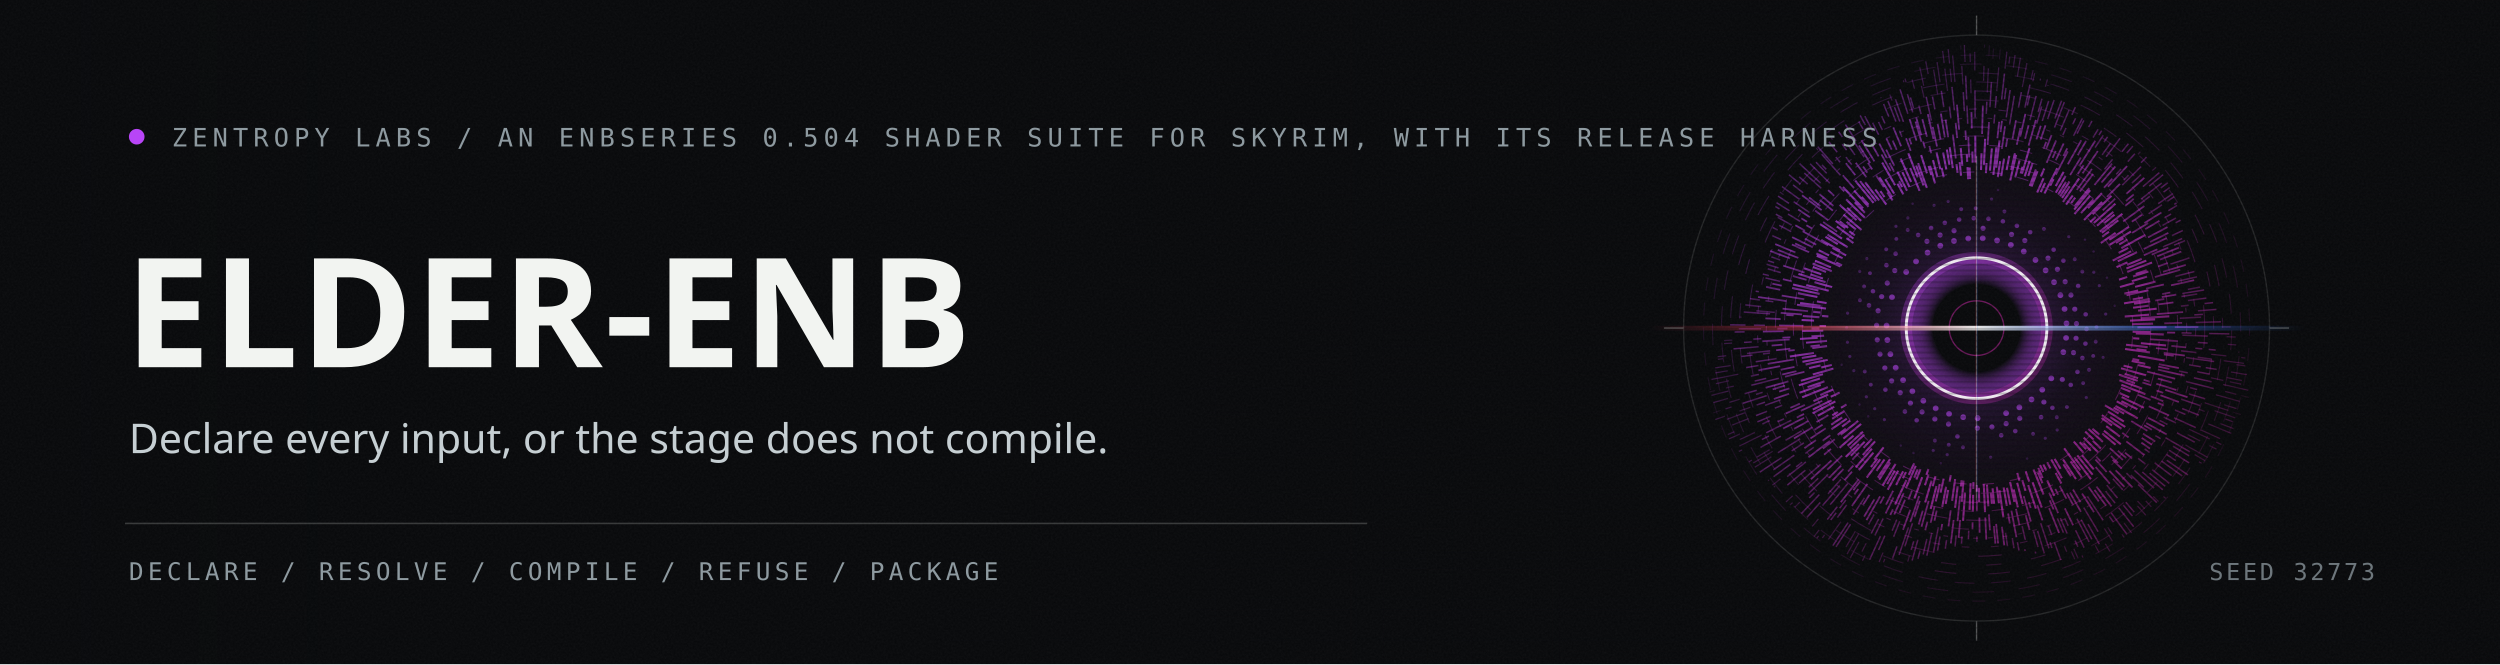
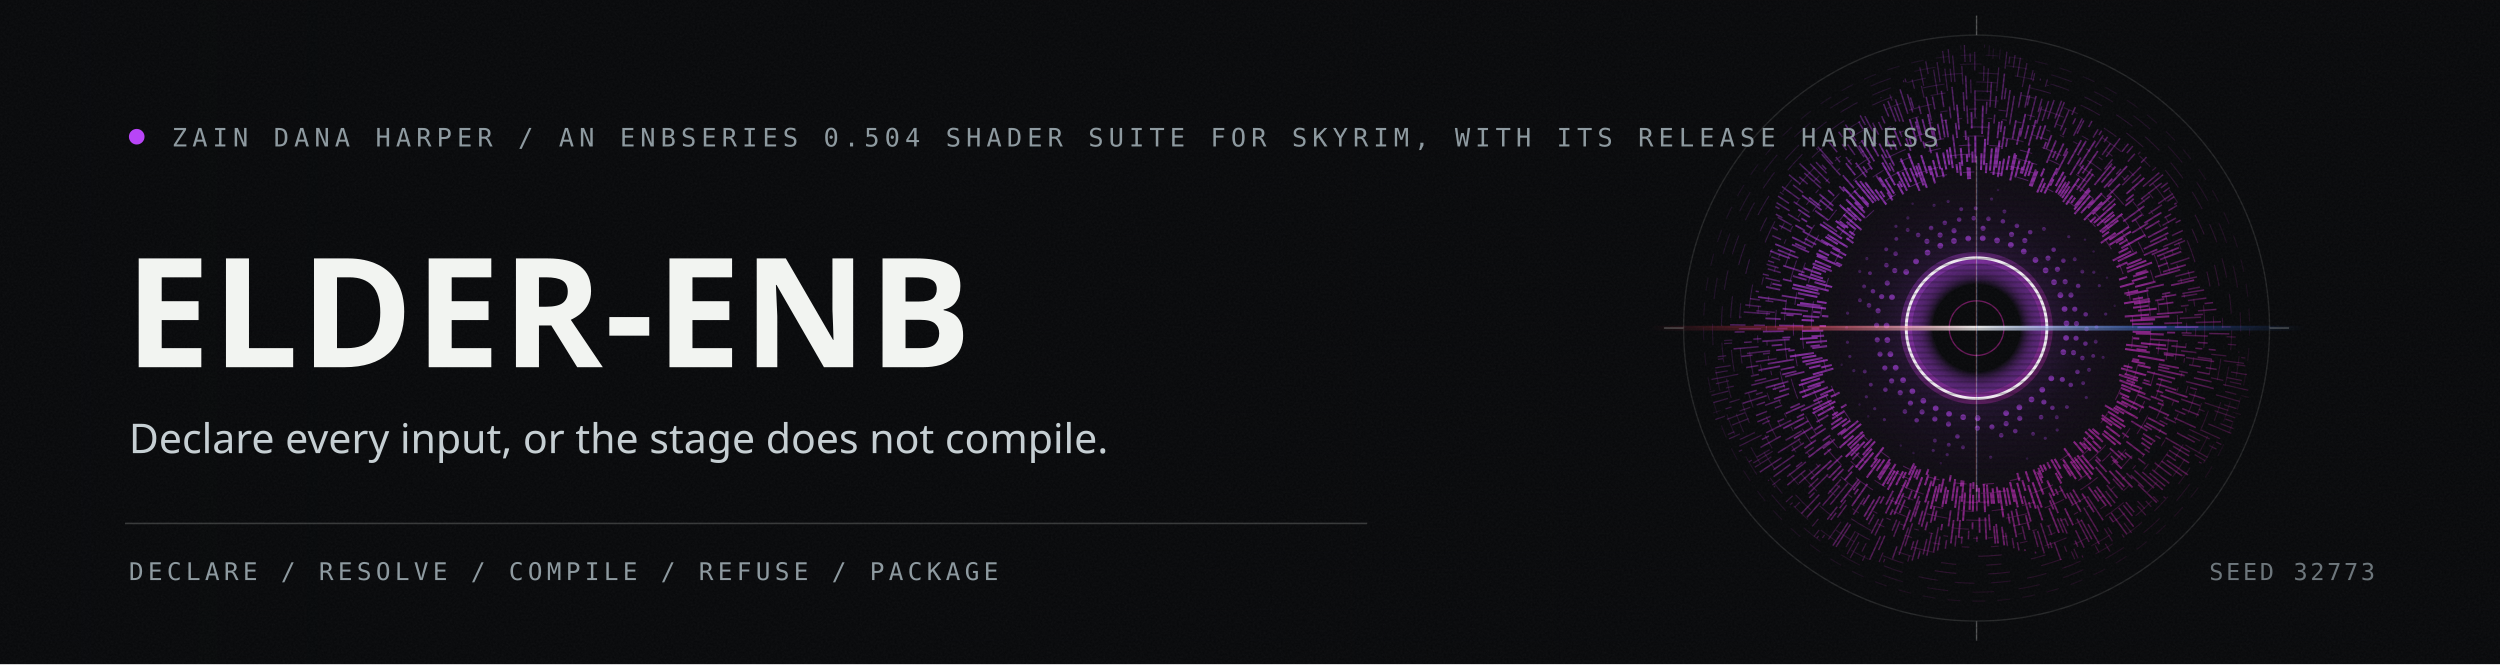
<svg xmlns="http://www.w3.org/2000/svg" viewBox="0 0 1280 340" width="1280" height="340" role="img" aria-label="elder-enb: Declare every input, or the stage does not compile.">
  <defs>
    <radialGradient id="halo">
      <stop offset="0" stop-color="#B845F7" stop-opacity="0.34" />
      <stop offset="0.4" stop-color="#B845F7" stop-opacity="0.08" />
      <stop offset="1" stop-color="#07080A" stop-opacity="0" />
    </radialGradient>
    <radialGradient id="core">
      <stop offset="0" stop-color="#FFFFFF" />
      <stop offset="0.36" stop-color="#FFFFFF" stop-opacity="0.92" />
      <stop offset="0.74" stop-color="#B845F7" stop-opacity="0.6" />
      <stop offset="1" stop-color="#B845F7" stop-opacity="0" />
    </radialGradient>
    <radialGradient id="pupil">
      <stop offset="0" stop-color="#07080A" />
      <stop offset="0.62" stop-color="#07080A" />
      <stop offset="1" stop-color="#B845F7" stop-opacity="0.3" />
    </radialGradient>
    <linearGradient id="ray" x1="0" y1="0" x2="1" y2="1">
      <stop offset="0" stop-color="#B845F7" />
      <stop offset="1" stop-color="#BF229E" />
    </linearGradient>
    <linearGradient id="flare" x1="0" y1="0" x2="1" y2="0">
      <stop offset="0" stop-color="#FF3B57" stop-opacity="0" />
      <stop offset="0.22" stop-color="#FF3B57" stop-opacity="0.42" />
      <stop offset="0.5" stop-color="#FFFFFF" stop-opacity="0.9" />
      <stop offset="0.78" stop-color="#3B7BFF" stop-opacity="0.42" />
      <stop offset="1" stop-color="#3B7BFF" stop-opacity="0" />
    </linearGradient>
    <linearGradient id="veil" x1="0" y1="0" x2="1" y2="0">
      <stop offset="0" stop-color="#07080A" stop-opacity="0.96" />
      <stop offset="0.4" stop-color="#07080A" stop-opacity="0.86" />
      <stop offset="0.64" stop-color="#07080A" stop-opacity="0" />
    </linearGradient>
    <pattern id="scan" width="4" height="3" patternUnits="userSpaceOnUse">
      <rect width="4" height="1" fill="#07080A" />
    </pattern>
    <filter id="grain" x="0" y="0" width="100%" height="100%">
      <feTurbulence type="fractalNoise" baseFrequency="0.9" numOctaves="3" seed="825" result="n" />
      <feColorMatrix in="n" type="saturate" values="0" />
    </filter>
  </defs>
  <rect width="1280" height="340" fill="#07080A" />
  <g>
    <circle cx="1012" cy="168" r="80" fill="none" stroke="url(#ray)" stroke-width="0.55" stroke-dasharray="5.93 8.14" stroke-dashoffset="38.09" opacity="0.38" />
    <circle cx="1012" cy="168" r="84.6" fill="none" stroke="url(#ray)" stroke-width="0.55" stroke-dasharray="12.88 36.75" stroke-dashoffset="31.08" opacity="0.37" />
    <circle cx="1012" cy="168" r="89.2" fill="none" stroke="url(#ray)" stroke-width="0.55" stroke-dasharray="12.2 21.83" stroke-dashoffset="2.49" opacity="0.36" />
    <circle cx="1012" cy="168" r="93.8" fill="none" stroke="url(#ray)" stroke-width="0.55" stroke-dasharray="6.53 9.25" stroke-dashoffset="8.98" opacity="0.35" />
    <circle cx="1012" cy="168" r="98.4" fill="none" stroke="url(#ray)" stroke-width="0.55" stroke-dasharray="10.82 9.69" stroke-dashoffset="15" opacity="0.33" />
    <circle cx="1012" cy="168" r="103" fill="none" stroke="url(#ray)" stroke-width="0.55" stroke-dasharray="9.04 22.62" stroke-dashoffset="24.35" opacity="0.32" />
    <circle cx="1012" cy="168" r="107.6" fill="none" stroke="url(#ray)" stroke-width="0.55" stroke-dasharray="2.39 5.26" stroke-dashoffset="30.53" opacity="0.3" />
    <circle cx="1012" cy="168" r="112.2" fill="none" stroke="url(#ray)" stroke-width="0.55" stroke-dasharray="3.95 11.05" stroke-dashoffset="30.07" opacity="0.27" />
    <circle cx="1012" cy="168" r="116.8" fill="none" stroke="url(#ray)" stroke-width="0.55" stroke-dasharray="11.98 22.49" stroke-dashoffset="36.23" opacity="0.25" />
    <circle cx="1012" cy="168" r="121.4" fill="none" stroke="url(#ray)" stroke-width="0.55" stroke-dasharray="7.79 15.36" stroke-dashoffset="7.23" opacity="0.23" />
    <circle cx="1012" cy="168" r="126" fill="none" stroke="url(#ray)" stroke-width="0.55" stroke-dasharray="11.17 16.36" stroke-dashoffset="39.43" opacity="0.2" />
    <circle cx="1012" cy="168" r="130.6" fill="none" stroke="url(#ray)" stroke-width="0.55" stroke-dasharray="10.14 8.51" stroke-dashoffset="36.2" opacity="0.17" />
    <circle cx="1012" cy="168" r="135.2" fill="none" stroke="url(#ray)" stroke-width="0.55" stroke-dasharray="11.02 12.61" stroke-dashoffset="32.94" opacity="0.14" />
    <circle cx="1012" cy="168" r="139.8" fill="none" stroke="url(#ray)" stroke-width="0.55" stroke-dasharray="6.56 6.25" stroke-dashoffset="15.39" opacity="0.11" />
    <path d="M1147.48 202.52L1151.37 203.51M1143.37 211L1147.3 212.28M882.33 219.45L881.39 219.82M880.99 210.14L877.15 211.38M878.11 199.99L875.27 200.66M1003.97 25.28L1003.86 23.34M1016.06 24.51L1016.11 22.82M1018.32 28.5L1018.56 23.17M1020.34 30.09L1020.66 24.85M1023.7 30.38L1024.13 25.32" stroke="url(#ray)" stroke-width="0.5" opacity="0.13" />
    <path d="M1137.57 167.38L1142.1 167.36M1140.02 172.39L1144.69 172.55M1140.59 176.31L1144.97 176.6M1146.06 180.3L1146.48 180.33M1132.16 181.37L1139.88 182.23M1147.5 183.08L1149.65 183.32M1138.51 184.69L1148.91 186.06M1145.04 186.68L1149.62 187.33M1142.26 190.44L1150.44 191.85M1140.01 193.28L1147.8 194.82M1131.99 193.41L1138.34 194.75M1141.71 195.47L1147.47 196.69M1138.24 196.85L1151.14 199.8M1139.32 200.44L1144.99 201.88M1134.53 202.11L1146.7 205.5M1138.8 207.25L1145.08 209.19M1128.83 206.24L1140.98 210.21M1133.84 210.26L1144.48 213.96M1125.74 209.54L1128.81 210.66M1139.39 214.52L1143.08 215.87M1136.87 216.86L1143.57 219.49M1130.64 217.01L1142.45 221.89M1127.01 220.19L1136.73 224.6M1120.86 219.77L1131.37 224.76M1134.74 226.37L1137.32 227.6M1120.05 222.5L1126.5 225.75M1131.2 228.13L1134.84 229.96M1118.97 227.85L1130.42 234.25M1123.67 232.76L1128.98 235.84M1125.87 236.42L1127.27 237.26M1107.7 254.21L1108.87 255.27M1102.45 254.16L1105.17 256.76M1098.6 256.49L1101.48 259.44M1094.41 256.52L1098.1 260.49M1094.4 259.08L1098.67 263.79M1087.52 267.76L1091.38 272.87M1086.42 273.51L1087.58 275.17M1079.18 269.99L1081.39 273.34M1077.39 270.51L1081.61 277.13M1077.94 278.41L1080.31 282.37M1072.72 279.18L1074.66 282.73M1065.96 284.38L1066.51 285.56M1061.84 281.01L1063.99 285.89M1060.55 282.28L1062.27 286.32M1056.91 279.48L1058.17 282.6M977.62 284.6L976.75 287.55M965.01 286.18L964.33 287.91M964.11 282.89L962.07 287.8M954.91 284.37L953.57 287.1M955.51 278.13L953.27 282.48M951.78 277.52L947.28 285.72M951.72 273.14L945.69 283.65M949.94 272.02L945.15 280.04M942.51 267.13L936.12 276.25M934.22 273.84L933.06 275.42M931.12 274.39L930.19 275.62M931.4 271.33L928.77 274.71M931.02 265.71L927.87 269.51M924.73 268.54L924.68 268.6M921.48 257.16L918.9 259.7M917.79 257.35L916.5 258.57M917.86 253.86L914.42 257M908.87 248.86L908.2 249.38M911.6 245.2L907.47 248.37M905.69 245.8L905.25 246.12M906.95 233.89L898.46 239.22M907.61 231.07L897.64 237.1M906.05 230.23L899.36 234.16M896.97 235.56L895.49 236.43M893.03 233.68L892.97 233.71M891.88 230.36L890.29 231.19M901.95 222.74L890.52 228.43M898.46 221.44L890.74 225.07M890.88 222.18L885.22 224.71M888.03 221.05L884.62 222.51M895.29 214.31L886.89 217.64M893.38 211.32L884.16 214.69M896.16 208.53L890.57 210.49M883.16 213.08L878.26 214.79M886.56 208.35L883.44 209.36M890.65 204.44L885.46 206M884.69 204.02L877.26 206.12M884.99 200.21L876.32 202.41M887.73 197.69L883.73 198.64M885.22 194.99L878.55 196.41M890.04 191.61L876.28 194.28M884.62 189.82L878.2 190.92M886.1 187.16L878.19 188.36M882.19 183.64L879.54 183.96M883.86 182.13L879.45 182.62M886.82 175.66L882.72 175.91M886.98 174.16L882.69 174.37M891.69 162.41L890.32 162.35M913.19 99.67L911.31 98.37M913.35 91.01L913.31 90.98M930.78 76.8L929.93 75.85M938.23 71.44L937.56 70.56M963.14 50.24L962.96 49.79M968.74 51.56L967.54 48.31M974.79 42.13L974.5 41.15M975.91 42.09L975.37 40.2M980.24 45.54L979 40.74M985.13 50.02L983.75 43.96M984.95 43.83L982.92 34.48M987.22 37.92L985.98 31.42M992.11 48.41L989.99 35.63M993.31 42.1L991.77 31.78M997.13 46.53L995.73 35.13M995.39 32.31L994.63 26.08M999.16 41.96L998.47 35.16M998.19 32.5L997.45 25.16M1000.94 42.06L999.74 28.39M1004.98 43.23L1004.44 33.69M1006.11 31.72L1005.73 23.01M1009.16 47.74L1008.99 40.64M1008.78 31.81L1008.67 27.31M1011.11 36.12L1011.05 26.58M1015.59 41.33L1015.8 33.74M1017.47 47.38L1018.03 35.03M1022.32 46.66L1023.35 34.52M1026.56 35.16L1027.52 26.45M1028.58 32.54L1029.02 28.98M1030.81 34.6L1031.71 28.21M1032.88 39.34L1034.47 29.53M1035.43 44.61L1037.77 32.29M1039.9 40.74L1040.95 35.94M1040.81 41.61L1041.75 37.49M1044.53 41.21L1044.78 40.23M1047.24 44.38L1048.29 40.68M1048.46 43.94L1048.59 43.48M1087.72 73.99L1087.8 73.89M1094.66 79L1095.89 77.68M1101.95 87.39L1103.87 85.67" stroke="url(#ray)" stroke-width="0.64" opacity="0.27" />
    <path d="M1116.95 170.43L1122.11 170.55M1131.08 170.76L1141.4 171M1117.38 171.61L1130.38 172.06M1125.26 175.32L1130.32 175.65M1123.97 178.27L1127.57 178.6M1130.86 178.9L1134.44 179.23M1116.73 179.65L1124.54 180.52M1125.21 182.93L1132.48 183.89M1119.21 183.06L1133.66 185.09M1120.76 186.74L1126.75 187.77M1129.33 188.22L1134.95 189.18M1125 190.32L1131.38 191.58M1115.64 189.95L1120.12 190.9M1123.27 193.43L1132.34 195.5M1119.2 195.31L1133.42 198.94M1121.29 198.43L1124.93 199.44M1120.72 201.65L1129.06 204.23M1116.74 204.33L1126.43 207.69M1117.28 209.2L1125.85 212.55M1113.58 209.96L1118.96 212.19M1113.08 213.87L1124.23 218.93M1107.8 213.55L1114.1 216.55M1105.7 215.26L1109.73 217.3M1114.6 221.63L1123.69 226.38M1108.7 224.08L1121.18 231.32M1103.52 222.99L1106.23 224.61M1112.59 228.44L1120.82 233.38M1110.6 230.54L1120.85 237.04M1109.29 232.69L1113.98 235.81M1109.39 235.66L1120.23 243.18M1098.05 229.86L1100.59 231.68M1106.75 236.11L1117.31 243.7M1103.17 236.95L1111.83 243.5M1094.75 234.65L1098.48 237.65M1101.96 240.45L1110.69 247.48M1100.58 242.28L1108.62 249.01M1096.86 241.65L1107.32 250.74M1092.81 240.8L1102.9 249.89M1090.95 243.21L1097.66 249.6M1088.74 242.28L1091.7 245.15M1094.73 248.08L1104.27 257.32M1081.8 245.14L1086.84 250.72M1088.4 257.13L1092.74 262.19M1078.66 248.38L1084.16 255.01M1087.11 258.57L1091.81 264.24M1078.08 251.51L1082.91 257.61M1084.79 259.99L1092.45 269.67M1080.95 262.57L1088.97 273.57M1080 264.42L1082.06 267.34M1068.75 254.16L1076.79 266.36M1066.88 259.89L1074.26 272.24M1069.03 268.35L1074.88 278.66M1065.56 266.06L1071.06 276.13M1063.37 265.56L1069.62 277.45M1062.7 271.49L1067.05 280.38M1057.18 265.45L1058.92 269.2M1062.42 276.76L1063.9 279.95M1054.91 265.29L1058.39 273.19M1053.39 265.43L1056.48 272.7M1048.8 269.27L1050.5 273.94M1051.89 277.77L1055.15 286.75M1049.6 277.62L1050.61 280.58M1044.82 267.83L1049.07 280.76M1043.24 271.82L1046.69 283.31M1041.22 272.03L1043.48 280.08M1042.05 282.43L1042.29 283.34M1035.36 269.45L1036.98 276.52M1036.67 281.22L1036.87 282.14M1032.91 277.6L1033.73 281.88M1030.3 275.56L1031.17 280.67M1026.84 272.75L1027.82 279.69M1012.17 274.62L1012.17 277.37M1008 271.73L1007.83 276.14M1004.53 274.64L1004.28 278.33M1001.55 274.07L1000.98 279.86M996.63 276.43L995.99 280.93M993.28 274.68L992.02 281.89M992.42 269.97L989.94 282.86M989.08 272.86L986.54 284.51M986.55 275.95L984.68 283.86M983.07 281.92L982.01 286.11M981.95 276.34L979 286.97M979.82 277.13L978.53 281.5M979.19 267.87L975.29 279.74M977.15 269.96L972.31 284.09M971.25 279.72L968.95 286.03M972.68 266.9L969.54 274.79M971.14 266.04L968.78 271.7M965.07 274.25L961.83 281.59M962.79 274.55L957.24 286.58M964.17 265.49L959.93 274.14M961.86 265.74L958.05 273.18M959.53 263.42L956.75 268.48M947.47 268.42L940.05 279.98M954.59 254.9L948.91 263.5M946.25 267.53L938.39 279.43M945.51 258.47L940.74 264.97M945.1 256L941.9 260.2M940.12 262.54L937.32 266.24M940.71 259.4L935.57 265.99M946.07 247.55L937.04 258.44M941.99 248.66L933.12 258.87M942.52 245.49L935.94 252.84M931.99 257.25L925.14 264.89M931.52 253.21L922.34 262.92M929.04 252.19L926.35 254.92M935.98 242.88L925.9 252.81M930.93 244.89L926.07 249.5M932.13 237.75L921.12 247.36M924.37 240.71L915.11 248.39M924.62 236.51L915.04 244.02M922.69 236.67L919.59 239.06M928.67 228.99L924.32 232.17M916.71 237.74L908.06 244.07M918.7 233.06L907.91 240.59M923.59 226.73L917.35 230.88M912.19 234.31L901.01 241.73M921.69 224.65L910.29 231.8M922.46 220.59L914.16 225.47M911.8 223.31L901.36 229.08M905.68 223.2L902.06 225.08M917.17 215.17L904.31 221.57M913.43 214.4L910.12 215.95M906.09 215.37L902.33 217.06M906.53 213.13L899.76 216.03M912.47 207.49L908.73 208.97M904.72 210.56L899.08 212.8M911.7 204.63L903.71 207.55M903.68 205.9L899.37 207.41M904.55 202.57L892.3 206.5M902.45 200.89L899.05 201.91M899.43 199.85L893.25 201.59M910.76 193.68L896.68 197.25M904.29 193.73L898.38 195.14M900.54 191.73L896.46 192.59M900.34 187.13L894.02 188.21M909.65 183.58L898.89 185.21M906.21 180.75L902.64 181.18M897.27 181.83L891.59 182.51M906.32 179.66L894.45 180.97M900.4 177.51L887.54 178.61M896.89 175.05L892.93 175.29M901.8 173.43L897.7 173.63M893.25 169.91L888.11 169.99M901.63 168.31L890.27 168.34M903.67 166.54L897.99 166.46M893.73 166.4L885.8 166.3M906.29 160.67L892.78 159.74M908.66 159.91L899.23 159.17M901.74 156.94L893.58 156.13M907.95 154.48L903.88 153.95M901.05 153.58L895.93 152.92M900.52 149.36L898.91 149.09M911.39 144.08L903.94 142.31M905.72 141.12L902.56 140.32M911.75 139.55L905.05 137.65M910.6 137.16L904.49 135.3M908.35 134.49L905.2 133.47M911.47 133.11L906.96 131.55M911.93 122.68L907.41 120.64M910.2 117.78L907.6 116.5M917.1 118.58L910.93 115.37M917.32 115.24L910.18 111.26M912.61 111.57L909.23 109.66M921.66 113.34L915.45 109.59M911.09 106.95L908.97 105.67M916.27 107.96L909.58 103.76M915.95 104.12L910.34 100.39M926.4 108.81L918.34 103.23M921.07 101.85L912.39 95.54M923.19 98.69L918.05 94.68M921.87 94.32L915.94 89.47M925.51 94.23L921.19 90.54M932.5 96.43L923.81 88.61M932.12 93.75L921.37 83.76M936.86 93.8L926.81 83.88M935.26 88.71L929.79 83.06M935.02 86.7L932.85 84.41M942.33 89.77L932.69 78.95M938.45 83.97L930.68 75.1M942.14 83.08L939.95 80.42M940.64 77.95L936.39 72.58M948.11 84.37L945.12 80.45M945.44 76.88L943.24 73.86M949.74 79.34L945.98 73.99M943.28 70.14L941.38 67.44M954.45 80.48L947.53 69.95M950.28 72.18L944.86 63.76M953.88 66.08L951.69 62.24M960.25 73.46L958.35 69.99M955.07 64L952.39 59.11M958.85 67.21L954.79 59.5M961.88 69.01L958.77 62.86M963.79 66.61L961.81 62.46M965.1 63.22L963.44 59.52M967.06 59.69L964.4 53.26M973.78 70.08L972.53 66.88M970.72 62.23L966.6 51.67M972.69 62.19L969.93 54.77M974.57 62.39L970.48 50.86M976.82 58.23L972.81 45.69M979.34 57.54L976.56 48.14M979.71 55.34L978.15 49.89M983.58 58.41L982.45 54.05M988.85 61.72L986.2 49.54M990.66 55.98L989.41 49.44M995.2 54.85L993.96 46.48M998.85 60.6L998.11 54.53M1000.64 56.48L999.41 44.48M1005.75 56.91L1005.2 47.18M1007.48 63.44L1007.08 54.05M1006.94 50.97L1006.42 38.78M1011.27 60.14L1011.18 46.21M1016.97 58.27L1017.26 52.03M1018.84 54.87L1019.62 41.96M1020.9 63.35L1021.3 58.66M1021.59 55.19L1022.1 49.17M1024.82 51.03L1026.29 37.66M1026.34 50.84L1027.06 45.01M1027.21 60.15L1029.19 46.08M1028.92 63.76L1031.31 49.04M1033.45 55.07L1034.95 47.15M1036.75 55.09L1039.33 43.32M1037.98 54.02L1039.19 48.72M1039.33 61.48L1042.5 49.11M1043.52 57.43L1045.48 50.55M1042.75 63.37L1045.36 54.47M1045.65 61.94L1048.91 51.67M1048.37 60.99L1051.7 51.17M1052.11 60.71L1055.54 51.54M1051.89 65.29L1056.93 52.29M1054.89 66.85L1059.31 56.43M1056.17 69.16L1057.8 65.52M1060.81 58.78L1062.59 54.8M1061.25 63.6L1062.71 60.51M1061.63 69.59L1066.18 60.57M1063.45 68.41L1066.94 61.65M1069.39 65.02L1071.09 61.97M1071.65 70.4L1074.23 66.19M1074.63 69.16L1076.07 66.88M1072.67 75.62L1076.86 69.24M1077.24 72.75L1079.09 70.04M1076.3 79.28L1080.54 73.43M1078.33 80.27L1085.45 70.86M1077.49 86.69L1081.67 81.51M1086.41 77.65L1089.76 73.58M1088.88 78.43L1091.99 74.81M1083.51 89.24L1085.97 86.53M1089.43 82.72L1093.1 78.68M1087.31 92.25L1089.78 89.75M1096.22 83.28L1099.02 80.46M1086.6 94.76L1096.25 85.28M1091.52 93.77L1096.2 89.4M1097.15 95.56L1105.59 88.38M1100.42 95.27L1107.49 89.46M1096.18 102L1106.77 93.7M1094.36 105.36L1100.71 100.52M1106.34 96.24L1109.89 93.54M1107.75 98.3L1110.87 96.03M1105.03 104.26L1112.54 99.11M1100.07 109.44L1106.92 104.88M1109.72 103.02L1113.21 100.7M1113.26 104.63L1114.38 103.93M1110.22 107.87L1114.66 105.15M1108.22 111.55L1111.58 109.58M1107.2 115.4L1114.08 111.6M1113.93 114.07L1116.45 112.73M1112 120.64L1117.62 117.99M1107.41 126.43L1117.27 122.13M1113.18 125.52L1118.74 123.18M1111.26 135.25L1120.99 132.04M1113.74 141.55L1123.55 139M1114.89 144.02L1124.84 141.71M1120.16 148.15L1126.35 147.02M1117.27 150.33L1128.52 148.44M1116.88 151.78L1125.01 150.52M1120.22 153.87L1129.64 152.64M1116.61 156.73L1120.57 156.3M1128.74 155.42L1133.09 154.95M1125.31 159.16L1134.8 158.42M1123.47 161.21L1127.86 160.95M1116.03 162.93L1126.97 162.39M1124.16 165.13L1137.17 164.8" stroke="url(#ray)" stroke-width="0.78" opacity="0.41" />
    <path d="M1113.49 167.5L1125.56 167.44M1109.55 170.26L1113.68 170.36M1100.95 173.75L1115.11 174.67M1111.74 177.15L1119.24 177.84M1103.82 178.22L1109.69 178.87M1107.8 180.64L1118.62 182.06M1107.91 181.47L1112.93 182.17M1105.34 186.43L1115.56 188.45M1105.01 187.7L1110.71 188.9M1104.83 189.21L1118.53 192.34M1099.23 190.23L1113.69 193.91M1104.81 193.84L1112.01 195.84M1097.53 194.48L1100.65 195.44M1104.02 196.49L1114.27 199.66M1096.91 195.79L1101.45 197.28M1108.6 199.62L1120.02 203.36M1104.14 199.96L1107.58 201.15M1106.12 202.37L1115.56 205.82M1101.19 202.9L1107.6 205.41M1094.66 202.15L1101.09 204.8M1104.76 206.32L1107.85 207.6M1100.18 208.01L1110.59 212.74M1099.74 213.86L1108.25 218.31M1098.83 216.58L1109.33 222.45M1097.81 217.76L1101.74 220.04M1091.19 215.58L1099.42 220.53M1097.22 222.05L1103.5 226.04M1096.53 224.2L1101.71 227.65M1096.39 226.63L1100.78 229.67M1086.62 221.64L1089.85 223.96M1088.65 225.97L1097.83 232.91M1087.97 231.7L1091.63 234.77M1084.35 230.8L1088.65 234.52M1080.24 229.47L1086.91 235.49M1080.81 233.55L1084.47 237.03M1081.64 235.41L1086.34 239.96M1083.19 240.75L1091.86 249.61M1073.29 233.84L1075.48 236.19M1079.99 241.03L1087.71 249.33M1072.86 235.26L1078.61 241.63M1072.97 239.12L1080.24 247.61M1073.4 249.12L1081.09 259.27M1072.38 250.81L1078.32 258.96M1069.28 249.21L1074.56 256.69M1066 252.65L1072.11 262.23M1061.35 250.63L1065.21 257.09M1059.83 252.16L1065.44 262.04M1058.13 252.47L1061.53 258.69M1054.54 248.79L1058.02 255.41M1052.33 250.32L1053.79 253.31M1057.2 260.27L1061.45 268.94M1049.15 252.24L1053.76 262.69M1049.45 256.14L1051.45 260.86M1049.14 260.2L1054.25 272.88M1043.06 258.55L1045.77 266.45M1038.79 257.04L1039.71 260.09M1036.16 254.03L1039.82 267.05M1037.16 263.81L1039.13 271.31M1032.17 260.57L1033.99 268.92M1029.83 261.43L1032.43 275.07M1028.15 262.91L1029.02 268.01M1024.98 269.69L1026.21 279.29M1022.02 268.23L1023.02 278.24M1020.86 269.38L1021.64 278.33M1018.32 263.36L1018.86 271.51M1016.47 264.89L1016.99 276.34M1013.44 264.94L1013.56 272.75M1012.14 256.05L1012.15 261.76M1009.98 267.37L1009.9 271.03M1003.59 266.28L1002.83 275.2M1003.54 253.91L1002.26 266.86M1000.26 266.24L998.83 278.21M998.79 261.22L997.61 269.53M994.41 268.26L993.85 271.48M991.59 261.39L990.45 266.59M990.48 259.27L988.48 267.73M986.83 267.11L985.72 271.48M987.47 256.44L983.8 269.68M984.45 261.43L982.36 268.52M982.96 256.41L980.2 264.8M982.61 253.97L978.05 267.33M978.07 261.01L974.33 271.27M978.92 251.22L977.1 255.79M975.37 255.87L972.57 262.59M974.7 252.44L969.86 263.41M969.14 260.81L967.82 263.67M969.45 254.74L965.45 262.88M969.3 251.25L965.61 258.44M964.58 254.25L962.63 257.8M962.6 254.15L955.63 266.31M959.69 255.67L954.39 264.56M957.17 253.33L953.94 258.36M956.11 247.74L948.17 259.06M951.47 250.36L949.45 253.12M952.42 246.37L948.93 250.96M951.59 245.45L942.48 257.14M948.22 241.48L944.43 245.84M948.92 238.36L946.22 241.38M951.83 231.7L948.41 235.32M943.85 240.15L938.26 246.07M942.64 238.39L936.54 244.58M943.16 233.29L935.54 240.52M937.71 235.76L927.17 245.37M937.46 229.85L933.92 232.79M939.41 224.91L933.33 229.68M936.92 225.73L925.93 234.18M937.13 222.8L933.21 225.67M929.77 225.34L923.86 229.46M934.78 219.29L926.95 224.5M933.17 217.44L929.01 220.05M927.99 218.76L918.52 224.48M936.1 212.58L930.04 216.14M925.87 215.54L918.58 219.57M923.71 213.84L912.96 219.42M923.67 211.94L919.94 213.79M933 205.19L922.04 210.34M924.1 207.32L914.28 211.71M921.51 206.72L916.67 208.79M916.04 201.57L908.21 204.31M916.16 198.83L910.93 200.51M913.93 197.45L907.6 199.35M915.68 195.25L904 198.55M923.88 190.35L913.92 192.87M919.77 190.03L912.5 191.77M918.8 187.84L911.71 189.35M911.44 187.47L900.32 189.62M918.42 184.03L905.06 186.32M918.88 179.22L915.62 179.61M916.64 178.52L909.37 179.32M912.59 176.47L907.08 176.94M916.29 173.86L902.32 174.71M916.69 172.7L912.59 172.9M913.25 169.58L902.58 169.76M915.19 168.27L910 168.29M923.4 166.8L910.86 166.63M911.69 163.34L903.86 162.98M918.3 161.51L914.56 161.25M922.64 161L911.7 160.15M925.72 159.35L912.69 158.04M914.66 154.13L900.14 152.07M923.81 153.25L912.23 151.32M911.46 148.34L904.26 146.93M912.23 146.26L907.43 145.22M917.42 144.08L912.82 142.92M924.94 143.29L917.93 141.3M923.93 139.53L912.97 135.98M916.49 132.31L906.33 128.52M920.74 132.08L910.24 127.95M919.25 129.28L908.91 124.97M926.3 129.19L917.44 125.18M924.63 127.24L919.1 124.67M928.15 126.64L917.58 121.42M929.92 125.26L924.05 122.2M936.02 125.66L922.97 118.39M924.19 118.15L919.21 115.32M927.76 117.03L924.88 115.3M925.22 113.57L922.28 111.73M926.66 111.25L920.69 107.28M940.61 118.63L933.44 113.68M936.15 112.82L929.36 107.88M932.67 107.59L922.64 99.95M932 105.57L926.27 101.1M938.44 107.87L931.65 102.32M938.71 105.49L931.56 99.38M939.1 100.24L935.99 97.35M944.24 97.99L941.74 95.4M949.28 96.34L943.53 89.77M949.92 89.67L945.09 83.57M955.58 90.75L950.16 83.34M956.08 88.38L953.89 85.25M964.54 95.81L960.68 89.94M958.58 86.75L956.36 83.38M957.54 83.45L951.79 74.52M959.67 82.59L953.05 71.79M961.85 80.06L958.18 73.61M968.01 87.63L963.32 79.08M969.77 87.92L967.4 83.43M965.98 80.73L962.18 73.52M969.89 84.82L965.73 76.61M968.53 76.58L965.85 70.95M971.12 76.67L969.02 71.98M973.38 74.91L969.37 65.25M978.28 77.23L975.89 70.81M978.65 73.91L977.56 70.84M981.25 72.03L977.69 60.92M983.82 72.69L980.74 62.25M985.6 75.88L984.6 72.41M983.69 69.23L981.08 60.11M988.79 78.5L987.82 74.75M986.59 70.01L984.25 61.01M989.94 71.15L987.05 58.43M991.75 75.04L989.56 64.98M993.58 71.33L992.07 63.38M995.75 70.32L993.73 58.12M997.49 70.27L996.15 61.26M1001.37 81.18L999.87 68.93M1002.09 70.69L1001.29 62.91M1003.08 66.48L1001.95 53.61M1006.58 71.71L1006.3 66.77M1008.22 80.61L1007.77 70.14M1009.58 65.79L1009.38 57.31M1014.82 68.6L1015.23 54.06M1017.67 74.21L1018.38 62.54M1022.66 70.79L1023.58 62.35M1024.29 67.64L1024.99 61.86M1024.94 76.24L1026.57 64.65M1027.05 75.27L1027.73 71.1M1030.41 71.06L1032.21 61.6M1032.58 74.13L1034.45 65.6M1034.36 69.9L1037.01 58.27M1036.87 71.06L1038.65 64.12M1038.64 74.56L1042.39 61.39M1042.66 71.36L1044.88 64.38M1044.82 71.43L1047.3 64.14M1046.34 76.14L1047.66 72.61M1047.67 76.16L1050.4 69.11M1047.89 83.36L1052.73 71.94M1050.94 80.86L1052.53 77.3M1052.53 82.07L1056.59 73.47M1056.44 79.89L1058.44 75.91M1052.6 89.42L1058.73 77.55M1058.73 84.14L1065.6 71.83M1063.8 79.47L1068.07 72.18M1059.9 89.63L1065.36 80.7M1064.77 84.73L1072.79 72.06M1063.83 89.08L1066.8 84.56M1066.29 88.73L1074.08 77.36M1063.31 97.21L1071.07 86.51M1064.91 98.03L1071.71 89.03M1072.37 94.69L1081.35 83.8M1075.94 93.5L1083.04 85.23M1077.22 96.16L1081.5 91.45M1079.24 95.61L1089.07 85.02M1078.82 100.79L1085.44 94.13M1076.61 107.69L1082.98 101.74M1088.74 99.23L1097.9 91.02M1088.5 102.92L1092.48 99.53M1088.09 105.42L1092.43 101.84M1087.06 113.37L1097.92 105.46M1091.5 113.53L1096.7 109.96M1097.92 114.23L1106.65 108.76M1091.66 119.23L1099.82 114.23M1098.34 117.34L1105.63 113.06M1099.78 121.55L1109.75 116.28M1100.84 123.9L1110.2 119.25M1097.62 127.45L1109.27 121.94M1097.62 130.69L1104.58 127.66M1101.67 130.35L1110.18 126.77M1104.49 131.21L1115.63 126.77M1105.91 132.91L1116.83 128.83M1104.94 136.38L1109.92 134.69M1107.48 139.13L1119.13 135.61M1103.28 141.84L1116.29 138.11M1098.76 147.78L1107.89 145.66M1111.56 146.08L1123.41 143.48M1107.03 150.56L1111.2 149.8M1106.83 152.08L1114.25 150.83M1103.48 153.85L1108.13 153.13M1105.13 155.84L1112.79 154.84M1104.25 160.81L1117.75 159.75M1108.11 165.54L1117.23 165.31" stroke="url(#ray)" stroke-width="0.92" opacity="0.55" />
    <path d="M1094.36 167.6L1109.27 167.52M1091.89 169.85L1101.09 170.06M1093.51 170.79L1107.85 171.28M1092.18 173.18L1095.3 173.39M1096.11 175.71L1109.03 176.9M1088.54 176.52L1099.63 177.75M1093.86 178.8L1099.03 179.48M1088.05 178.68L1100.77 180.47M1094.58 182.23L1108.28 184.59M1091.83 183.77L1095.3 184.45M1091.42 184.82L1098.39 186.29M1094.64 186.89L1101.11 188.36M1087.27 187.18L1091.82 188.34M1085.97 188.59L1098.83 192.17M1087.81 191.47L1094.71 193.6M1084.88 191.85L1094.49 195M1088.77 194.63L1093.14 196.15M1085.16 194.72L1096.78 198.96M1086.15 197.02L1098.45 201.83M1085.84 198.5L1090.84 200.57M1085.26 201.25L1090.15 203.47M1086.28 203.32L1097.7 208.75M1086.16 205.41L1094.36 209.54M1083.75 205.5L1089.26 208.38M1083.12 207.79L1094.56 214.19M1082.17 208.69L1087.56 211.82M1077.74 207.5L1084.74 211.7M1079.23 210.64L1087.43 215.84M1080.43 213.5L1088.13 218.62M1076.15 212.57L1086.21 219.55M1076 214L1081.35 217.85M1078.36 218.19L1085.37 223.48M1077.21 220.52L1085.84 227.46M1076.37 221.98L1083.18 227.69M1071.31 219.48L1074.87 222.57M1069.26 219.58L1076.65 226.24M1067.61 220.97L1071.9 225.06M1071.54 225.64L1075.65 229.62M1066.84 224.04L1074.28 231.64M1066.8 226.87L1070.47 230.81M1064.83 226.39L1068.08 229.98M1061.75 226.03L1066.75 231.88M1066.02 233.14L1072 240.35M1063.57 233.17L1071.43 243.1M1062.06 234.14L1070.56 245.37M1056.86 229.52L1065.1 240.83M1060.12 236.23L1065.87 244.38M1056.29 235.23L1062.9 245.28M1056.43 237.65L1060.36 243.81M1051.95 234.9L1055.04 240.06M1050.22 235.26L1055.68 244.86M1052.5 242.16L1055.44 247.54M1048.17 236.7L1049.83 239.85M1046.18 237.77L1047.72 240.92M1044.49 238.07L1046.17 241.71M1048.15 245.97L1051.82 253.89M1043.58 239.6L1045.84 244.73M1043.42 241.95L1045.73 247.39M1041.15 240.35L1046.31 253.17M1040.67 246.88L1045.38 259.85M1037.14 241.3L1038.96 246.62M1038.43 248.4L1042.38 260.39M1035.42 245.85L1037.06 251.31M1032.82 242.15L1033.95 246.15M1032.79 247.18L1035.66 258.09M1031.01 250.58L1033.13 259.76M1029.15 246.72L1031.38 256.96M1027.59 249.73L1029.28 258.53M1025.87 249.53L1027.49 259.02M1023.76 251.03L1025.72 264.88M1022.37 249.19L1023.45 257.67M1020.2 249.99L1021 257.97M1019.36 252.25L1019.86 257.96M1017.32 248.18L1018.05 259.22M1015.68 247.77L1016.34 262.22M1013.22 249.72L1013.32 257M1012.13 248.46L1012.13 251.75M1010.4 246.79L1010.33 250.29M1010.26 253.34L1010.09 261.88M1008.94 247.4L1008.41 261.07M1006.11 252.16L1005.09 266.66M1005.32 246.07L1004.39 256.93M1004.33 245.89L1004.01 249.11M1002.32 249L1001 259.99M1001.04 245.29L999.47 256.4M998.8 243.22L998.2 246.66M997.46 250.86L996.2 258.07M996.41 249.2L994.43 259.5M995.16 245.07L993.57 252.31M993.17 247.85L991.08 256.73M991.47 248.86L988.49 260.57M990.98 243.78L989.54 248.99M988.97 246.09L985.68 257.25M987.39 242.92L985.57 248.46M987.34 240.14L986.3 243.19M984.17 244.3L980.16 255.28M983.3 240.19L981.18 245.52M981.86 240.3L980.1 244.52M980.87 238.49L975.8 249.97M980.06 237.17L977.29 243.17M976.08 245.78L970.28 258.35M975.85 241.69L974.3 244.85M974.4 241.31L970.8 248.31M971.89 240.95L966.51 250.73M970.18 240.94L966.23 247.82M970.53 237.5L963.91 248.61M967.79 236.81L962.16 245.56M967.72 235.04L961.47 244.49M964.87 235.23L960.77 241.08M962.69 235.1L955.77 244.52M961.24 234.76L957.92 239.14M964.42 229.01L959.56 235.24M959.2 231.71L951.74 240.71M958.43 229.71L950.1 239.32M960.06 225.94L953.75 232.97M958.41 224.73L954.12 229.27M954.71 226.14L947.61 233.35M951.76 227.34L945.03 233.97M954.56 222.47L947.25 229.41M953.84 221.04L945.94 228.25M949 223.02L941.87 229.24M952.91 217.03L943.81 224.58M951.39 215.52L942.41 222.57M945.07 219.46L940.88 222.68M947.38 215.29L943.13 218.41M945.54 214.35L937.69 219.82M943.2 213.7L937.6 217.43M944.34 210.44L938.06 214.38M940.98 210.91L938.15 212.62M945.42 207.11L942.58 208.77M939.14 208.22L930.71 212.87M939.71 205.53L928.03 211.6M937.78 204.92L928.16 209.7M941.91 200.99L937.34 203.14M936.05 201.97L928.49 205.35M938.59 199.41L931.99 202.24M935.86 198.21L922.7 203.43M932.23 197.13L921.32 201.12M934.13 195.24L925.44 198.28M931.78 193.8L921.02 197.27M933.37 191.61L922.04 195.01M938.7 188.74L928.15 191.72M937.89 186.8L932.49 188.16M932.1 187.09L926.26 188.48M935.81 184.22L924.47 186.63M933.14 183.27L922.86 185.26M929.94 182.06L922.51 183.33M928.75 180.67L916.39 182.55M935.48 177.22L927.89 178.14M931.76 176.85L926.96 177.38M935.44 174.53L924.67 175.44M930.64 172.98L921.55 173.54M933.96 171.85L927.47 172.17M933.53 169.26L922.74 169.43M931.5 168.23L927.49 168.24M934.94 166.96L931.6 166.91M928.8 164.14L922.42 163.84M931.56 162.43L923.05 161.83M936.13 162.06L932.91 161.81M932.05 159.98L928.34 159.61M934.91 157.98L920.04 156.05M932.18 156.63L921.65 155.13M935.21 155.16L930.25 154.33M930.5 152.06L920.57 150.12M931.66 150.5L917.54 147.42M931.02 148.75L918.05 145.66M936.3 148.85L924.82 145.95M938.06 147.02L929.02 144.45M934.69 144.48L920.8 140.26M933.35 142.57L927.05 140.54M932.49 140.41L923.71 137.36M934.93 139.2L928.24 136.7M937.86 138.82L928.03 134.95M937.43 136.88L929.31 133.48M942.31 136.44L930.16 130.94M943.12 135.87L940.15 134.48M935.67 132.39L929.98 129.74M936.48 130.75L931.18 128.13M943.43 132.29L937.16 129.03M945.23 130.79L938.25 126.9M942.08 128.3L932.47 122.85M940.92 125L934.63 121.19M945.99 126.6L935.68 120.14M943.09 122.17L931.84 114.69M948.96 124.41L945.37 121.93M948.96 122.14L940.43 115.94M949.67 120.53L946.84 118.38M944.61 116.68L939.88 113.08M946.25 116.69L942.01 113.38M950.23 117.5L945.44 113.59M953.1 117.75L943.88 109.89M950.54 112.67L941.92 104.91M952.91 113.07L945.72 106.39M954.81 111.53L945.23 102.07M954.82 108.92L949.63 103.56M953.9 106.65L943.59 95.76M956.67 105.87L949.29 97.59M956.69 104.8L953.16 100.78M959.27 103.9L949.88 92.48M960.49 103L952.37 92.76M962.1 102.68L954.97 93.34M965.8 104.75L960.11 96.96M964.88 100.9L962.73 97.85M969.02 102.63L966.33 98.53M968.72 100.8L962.24 90.75M969.82 99.16L965.26 91.72M970.28 94.83L963.67 83.24M974.53 99.54L971.51 94.03M973.92 95.79L972.35 92.82M976.37 97.63L971.43 87.86M977.67 95.8L974 88.09M978.5 93.17L973.11 81.13M982.83 97.7L978 86.04M981.87 90.8L977.03 78.42M984.86 94.94L981.07 84.73M986.55 96.2L982.07 83.55M986.6 88.73L983.61 79.4M988.82 89.58L987.44 84.93M990.76 93.91L988.17 84.85M991.92 90.58L989.68 81.94M993.48 86.68L991.51 78.03M995.18 90.76L994.13 85.96M996.52 86.77L994.87 78.09M998.11 84.49L996.79 76.55M999.84 86.09L998.23 75.29M1002.26 88.47L1001.71 83.97M1004.05 89.98L1003.34 83M1004.7 84.92L1003.89 75.72M1007.71 91.78L1007.36 85.56M1007.21 82.86L1006.99 78.93M1008.7 91.65L1008.45 85.75M1010 83.27L1009.86 77.6M1011.43 83.22L1011.34 69.47M1014.29 87.06L1014.54 78.42M1015.78 84.55L1016.39 71.08M1016.8 88.65L1017.11 83.47M1018.85 87.45L1019.83 75.95M1020.6 89.58L1022.16 75.36M1022.06 85.85L1023.76 71.92M1022.89 90.73L1024.06 82.5M1024.62 90.22L1026.09 81.2M1027.37 87.1L1028.76 79.77M1029.75 87.03L1031.65 78.39M1029.24 92.39L1032.23 79.27M1031.79 90.84L1034.03 82.11M1034.57 88.81L1035.55 85.37M1035.25 88.89L1039.12 75.71M1036.65 90.32L1039.19 82.29M1038.47 90.1L1040.69 83.57M1039.2 95.25L1042.36 86.79M1040.15 95.51L1043.23 87.59M1044.91 90.39L1046.65 86.29M1043.03 98.57L1046.29 91.26M1044.84 98.38L1047.09 93.6M1046.75 99.09L1053.3 86.11M1049.69 95.05L1051.41 91.72M1052.52 95.29L1056.6 87.96M1052.56 98.68L1057.6 90.07M1053.79 99.63L1057.76 93.14M1054.77 100.49L1059.56 92.95M1055.77 101.35L1059.68 95.4M1056.25 103.39L1064.51 91.34M1057.84 104.75L1061.24 100.06M1060.46 103.91L1062.51 101.2M1062.24 105.62L1069.71 96.35M1061.98 107.32L1070.17 97.37M1062.13 109.59L1070.13 100.27M1065.51 109.06L1071.78 102.15M1069.07 106.56L1076.19 98.89M1067.03 112.64L1076.25 103.37M1071.41 109.67L1081.05 100.21M1070.15 113.73L1073.01 111.06M1072.04 114.19L1083.08 104.3M1073.68 115.53L1082.03 108.42M1077.49 114.13L1082.62 109.91M1075.06 118.55L1086.68 109.44M1076.15 119.2L1084.58 112.79M1076.35 121.16L1079.78 118.66M1075.63 124.4L1083.18 119.23M1079.96 122.81L1090.05 116.1M1080.07 125.4L1091.07 118.51M1083.35 124.32L1087.2 121.96M1085.02 125.16L1089.24 122.68M1086.12 127.05L1098.44 120.24M1084.73 129.51L1089.64 126.92M1081.69 133.41L1091.17 128.7M1084.3 133.76L1094.17 129.09M1083.66 136.77L1089.25 134.34M1089.12 135.62L1096.57 132.49M1088.71 137.48L1098.91 133.42M1089.14 139.18L1101.85 134.43M1084.91 143.2L1089.12 141.77M1093.49 140.28L1099.11 138.37M1092.12 141.57L1099.99 138.97M1091.49 143.97L1099.28 141.61M1085.4 146.97L1092.74 144.86M1093.16 146.9L1103.65 144.17M1087.65 150.37L1094.72 148.72M1088.78 151.1L1099.98 148.63M1091.96 153.33L1097.24 152.36M1087.48 155.33L1100.7 153.11M1092.65 155.52L1100.94 154.24M1092.13 157.54L1100.13 156.49M1094.69 159.09L1104.23 158.06M1087.83 162.09L1100.31 161.11M1095.97 162.89L1110.7 161.99M1090.57 164.17L1103.43 163.54M1091.62 165.96L1102.38 165.69" stroke="url(#ray)" stroke-width="1.06" opacity="0.69" />
    <g fill="#B845F7">
      <circle cx="1056.43" cy="180.3" r="1.49" opacity="0.57" />
      <circle cx="1050.25" cy="193.73" r="1.49" opacity="0.57" />
      <circle cx="1045.63" cy="199.54" r="1.49" opacity="0.57" />
      <circle cx="1040.13" cy="204.52" r="1.49" opacity="0.57" />
      <circle cx="1033.91" cy="208.56" r="1.49" opacity="0.57" />
      <circle cx="1027.12" cy="211.55" r="1.49" opacity="0.57" />
      <circle cx="1012.55" cy="214.1" r="1.49" opacity="0.57" />
      <circle cx="1005.15" cy="213.59" r="1.49" opacity="0.57" />
      <circle cx="997.92" cy="211.9" r="1.49" opacity="0.57" />
      <circle cx="991.07" cy="209.07" r="1.49" opacity="0.57" />
      <circle cx="984.75" cy="205.18" r="1.49" opacity="0.57" />
      <circle cx="979.14" cy="200.33" r="1.49" opacity="0.57" />
      <circle cx="974.38" cy="194.64" r="1.49" opacity="0.57" />
      <circle cx="970.59" cy="188.26" r="1.49" opacity="0.57" />
      <circle cx="967.88" cy="181.35" r="1.49" opacity="0.57" />
      <circle cx="966.31" cy="174.1" r="1.49" opacity="0.57" />
      <circle cx="965.92" cy="166.69" r="1.49" opacity="0.57" />
      <circle cx="968.7" cy="152.17" r="1.49" opacity="0.57" />
      <circle cx="975.95" cy="139.27" r="1.49" opacity="0.57" />
      <circle cx="981.02" cy="133.86" r="1.49" opacity="0.57" />
      <circle cx="986.9" cy="129.33" r="1.49" opacity="0.57" />
      <circle cx="993.43" cy="125.81" r="1.49" opacity="0.57" />
      <circle cx="1000.43" cy="123.37" r="1.49" opacity="0.57" />
      <circle cx="1007.74" cy="122.1" r="1.49" opacity="0.57" />
      <circle cx="1015.16" cy="122.01" r="1.49" opacity="0.57" />
      <circle cx="1022.5" cy="123.11" r="1.49" opacity="0.57" />
      <circle cx="1029.56" cy="125.38" r="1.49" opacity="0.57" />
      <circle cx="1036.17" cy="128.75" r="1.49" opacity="0.57" />
      <circle cx="1042.16" cy="133.13" r="1.49" opacity="0.57" />
      <circle cx="1047.36" cy="138.42" r="1.49" opacity="0.57" />
      <circle cx="1051.65" cy="144.48" r="1.49" opacity="0.57" />
      <circle cx="1054.91" cy="151.14" r="1.49" opacity="0.57" />
      <circle cx="1057.06" cy="158.24" r="1.49" opacity="0.57" />
      <circle cx="1058.04" cy="165.59" r="1.49" opacity="0.57" />
      <circle cx="1057.83" cy="173.01" r="1.49" opacity="0.57" />
      <circle cx="1055.91" cy="194.32" r="1.34" opacity="0.51" />
      <circle cx="1046.47" cy="205.86" r="1.34" opacity="0.51" />
      <circle cx="1034.1" cy="214.18" r="1.34" opacity="0.51" />
      <circle cx="1027.14" cy="216.91" r="1.34" opacity="0.51" />
      <circle cx="1019.86" cy="218.59" r="1.34" opacity="0.51" />
      <circle cx="1012.41" cy="219.2" r="1.34" opacity="0.51" />
      <circle cx="997.64" cy="217.14" r="1.34" opacity="0.51" />
      <circle cx="990.64" cy="214.53" r="1.34" opacity="0.51" />
      <circle cx="984.09" cy="210.92" r="1.34" opacity="0.51" />
      <circle cx="978.14" cy="206.4" r="1.34" opacity="0.51" />
      <circle cx="972.91" cy="201.06" r="1.34" opacity="0.51" />
      <circle cx="968.51" cy="195.02" r="1.34" opacity="0.51" />
      <circle cx="965.04" cy="188.4" r="1.34" opacity="0.51" />
      <circle cx="962.57" cy="181.34" r="1.34" opacity="0.51" />
      <circle cx="961.15" cy="174" r="1.34" opacity="0.51" />
      <circle cx="960.82" cy="166.54" r="1.34" opacity="0.51" />
      <circle cx="961.58" cy="159.1" r="1.34" opacity="0.51" />
      <circle cx="963.41" cy="151.85" r="1.34" opacity="0.51" />
      <circle cx="966.28" cy="144.95" r="1.34" opacity="0.51" />
      <circle cx="970.12" cy="138.54" r="1.34" opacity="0.51" />
      <circle cx="986.59" cy="123.55" r="1.34" opacity="0.51" />
      <circle cx="993.33" cy="120.33" r="1.34" opacity="0.51" />
      <circle cx="1000.47" cy="118.12" r="1.34" opacity="0.51" />
      <circle cx="1015.33" cy="116.91" r="1.34" opacity="0.51" />
      <circle cx="1029.91" cy="120.03" r="1.34" opacity="0.51" />
      <circle cx="1036.7" cy="123.15" r="1.34" opacity="0.51" />
      <circle cx="1048.58" cy="132.17" r="1.34" opacity="0.51" />
      <circle cx="1053.4" cy="137.88" r="1.34" opacity="0.51" />
      <circle cx="1057.35" cy="144.23" r="1.34" opacity="0.51" />
      <circle cx="1060.32" cy="151.08" r="1.34" opacity="0.51" />
      <circle cx="1062.27" cy="158.3" r="1.34" opacity="0.51" />
      <circle cx="1063.15" cy="165.72" r="1.34" opacity="0.51" />
      <circle cx="1062.94" cy="173.19" r="1.34" opacity="0.51" />
      <circle cx="1061.64" cy="180.56" r="1.34" opacity="0.51" />
      <circle cx="1050.82" cy="208.78" r="1.18" opacity="0.44" />
      <circle cx="1045.04" cy="213.59" r="1.18" opacity="0.44" />
      <circle cx="1031.82" cy="220.7" r="1.18" opacity="0.44" />
      <circle cx="1024.62" cy="222.87" r="1.18" opacity="0.44" />
      <circle cx="1002.2" cy="223.44" r="1.18" opacity="0.44" />
      <circle cx="981.33" cy="215.21" r="1.18" opacity="0.44" />
      <circle cx="975.31" cy="210.71" r="1.18" opacity="0.44" />
      <circle cx="965.33" cy="199.5" r="1.18" opacity="0.44" />
      <circle cx="956.92" cy="156.35" r="1.18" opacity="0.44" />
      <circle cx="958.96" cy="149.11" r="1.18" opacity="0.44" />
      <circle cx="965.84" cy="135.77" r="1.18" opacity="0.44" />
      <circle cx="970.54" cy="129.91" r="1.18" opacity="0.44" />
      <circle cx="982.08" cy="120.31" r="1.18" opacity="0.44" />
      <circle cx="988.71" cy="116.75" r="1.18" opacity="0.44" />
      <circle cx="995.74" cy="114.1" r="1.18" opacity="0.44" />
      <circle cx="1003.07" cy="112.41" r="1.18" opacity="0.44" />
      <circle cx="1010.56" cy="111.72" r="1.18" opacity="0.44" />
      <circle cx="1018.08" cy="112.03" r="1.18" opacity="0.44" />
      <circle cx="1025.48" cy="113.34" r="1.18" opacity="0.44" />
      <circle cx="1032.65" cy="115.62" r="1.18" opacity="0.44" />
      <circle cx="1039.45" cy="118.84" r="1.18" opacity="0.44" />
      <circle cx="1051.46" cy="127.84" r="1.18" opacity="0.44" />
      <circle cx="1056.46" cy="133.46" r="1.18" opacity="0.44" />
      <circle cx="1064" cy="146.43" r="1.18" opacity="0.44" />
      <circle cx="1067.86" cy="160.94" r="1.18" opacity="0.44" />
      <circle cx="1068.3" cy="168.44" r="1.18" opacity="0.44" />
      <circle cx="1067.74" cy="175.94" r="1.18" opacity="0.44" />
      <circle cx="1066.18" cy="183.3" r="1.18" opacity="0.44" />
      <circle cx="1063.66" cy="190.39" r="1.18" opacity="0.44" />
      <circle cx="1060.21" cy="197.07" r="1.18" opacity="0.44" />
      <circle cx="1040.94" cy="222.15" r="1.01" opacity="0.36" />
      <circle cx="1005.05" cy="229.01" r="1.01" opacity="0.36" />
      <circle cx="997.75" cy="227.72" r="1.01" opacity="0.36" />
      <circle cx="990.66" cy="225.57" r="1.01" opacity="0.36" />
      <circle cx="957.85" cy="196.94" r="1.01" opacity="0.36" />
      <circle cx="954.75" cy="190.2" r="1.01" opacity="0.36" />
      <circle cx="952.28" cy="153.75" r="1.01" opacity="0.36" />
      <circle cx="954.43" cy="146.66" r="1.01" opacity="0.36" />
      <circle cx="957.42" cy="139.87" r="1.01" opacity="0.36" />
      <circle cx="965.74" cy="127.63" r="1.01" opacity="0.36" />
      <circle cx="970.94" cy="122.35" r="1.01" opacity="0.36" />
      <circle cx="976.74" cy="117.73" r="1.01" opacity="0.36" />
      <circle cx="1004.14" cy="107.1" r="1.01" opacity="0.36" />
      <circle cx="1011.54" cy="106.6" r="1.01" opacity="0.36" />
      <circle cx="1026.25" cy="108.28" r="1.01" opacity="0.36" />
      <circle cx="1046.5" cy="117.21" r="1.01" opacity="0.36" />
      <circle cx="1062.27" cy="132.74" r="1.01" opacity="0.36" />
      <circle cx="1066.15" cy="139.06" r="1.01" opacity="0.36" />
      <circle cx="1073.4" cy="167.54" r="1.01" opacity="0.36" />
      <circle cx="1073.01" cy="174.95" r="1.01" opacity="0.36" />
      <circle cx="1071.72" cy="182.25" r="1.01" opacity="0.36" />
      <circle cx="1069.57" cy="189.34" r="1.01" opacity="0.36" />
      <circle cx="1066.58" cy="196.13" r="1.01" opacity="0.36" />
      <circle cx="1058.26" cy="208.37" r="1.01" opacity="0.36" />
      <circle cx="1053.06" cy="213.65" r="1.01" opacity="0.36" />
      <circle cx="1019.21" cy="234.11" r="0.83" opacity="0.29" />
      <circle cx="996.97" cy="232.78" r="0.83" opacity="0.29" />
      <circle cx="989.81" cy="230.69" r="0.83" opacity="0.29" />
      <circle cx="964.81" cy="214.85" r="0.83" opacity="0.29" />
      <circle cx="959.86" cy="209.27" r="0.83" opacity="0.29" />
      <circle cx="955.57" cy="203.18" r="0.83" opacity="0.29" />
      <circle cx="949.15" cy="189.74" r="0.83" opacity="0.29" />
      <circle cx="947.11" cy="182.56" r="0.83" opacity="0.29" />
      <circle cx="945.89" cy="175.21" r="0.83" opacity="0.29" />
      <circle cx="945.5" cy="167.76" r="0.83" opacity="0.29" />
      <circle cx="945.95" cy="160.32" r="0.83" opacity="0.29" />
      <circle cx="952.19" cy="138.93" r="0.83" opacity="0.29" />
      <circle cx="955.82" cy="132.42" r="0.83" opacity="0.29" />
      <circle cx="970.73" cy="115.86" r="0.83" opacity="0.29" />
      <circle cx="976.82" cy="111.57" r="0.83" opacity="0.29" />
      <circle cx="990.26" cy="105.15" r="0.83" opacity="0.29" />
      <circle cx="997.44" cy="103.11" r="0.83" opacity="0.29" />
      <circle cx="1019.68" cy="101.95" r="0.83" opacity="0.29" />
      <circle cx="1059.19" cy="121.15" r="0.83" opacity="0.29" />
      <circle cx="1072.02" cy="139.36" r="0.83" opacity="0.29" />
      <circle cx="1074.85" cy="146.26" r="0.83" opacity="0.29" />
      <circle cx="1078.11" cy="160.79" r="0.83" opacity="0.29" />
      <circle cx="1076.78" cy="183.03" r="0.83" opacity="0.29" />
      <circle cx="1068.18" cy="203.58" r="0.83" opacity="0.29" />
      <circle cx="1053.27" cy="220.14" r="0.83" opacity="0.29" />
      <circle cx="1047.18" cy="224.43" r="0.83" opacity="0.29" />
      <circle cx="993.69" cy="237.22" r="0.64" opacity="0.2" />
      <circle cx="979.7" cy="231.9" r="0.64" opacity="0.2" />
      <circle cx="973.19" cy="228.17" r="0.64" opacity="0.2" />
      <circle cx="956.5" cy="213.23" r="0.64" opacity="0.2" />
      <circle cx="952.07" cy="207.19" r="0.64" opacity="0.2" />
      <circle cx="942.9" cy="186.75" r="0.64" opacity="0.2" />
      <circle cx="979.29" cy="104.31" r="0.64" opacity="0.2" />
      <circle cx="1022.98" cy="97.25" r="0.64" opacity="0.2" />
      <circle cx="1067.5" cy="122.77" r="0.64" opacity="0.2" />
      <circle cx="1071.93" cy="128.81" r="0.64" opacity="0.2" />
      <circle cx="1078.76" cy="142.13" r="0.64" opacity="0.2" />
      <circle cx="1082.68" cy="156.58" r="0.64" opacity="0.2" />
      <circle cx="1037.87" cy="234.76" r="0.64" opacity="0.2" />
    </g>
    <circle cx="1012" cy="168" r="132" fill="url(#halo)" />
    <circle cx="1012" cy="168" r="36" fill="url(#pupil)" />
    <circle cx="1012" cy="168" r="36" fill="none" stroke="url(#ray)" stroke-width="6" opacity="0.32" />
    <circle cx="1012" cy="168" r="36" fill="none" stroke="#FFFFFF" stroke-width="1.5" opacity="0.9" />
    <circle cx="1012" cy="168" r="14" fill="none" stroke="#BF229E" stroke-width="0.7" opacity="0.55" />
    <rect x="844" y="166.8" width="336" height="2.4" fill="url(#flare)" />
    <rect x="1011.2" y="80" width="1.6" height="176" fill="url(#flare)" opacity="0.38" />
    <g stroke="#F2F4F1" stroke-width="0.7" opacity="0.32" fill="none">
      <circle cx="1012" cy="168" r="150" opacity="0.4" />
      <path d="M1162 168L1172 168" />
      <path d="M862 168L852 168" />
      <path d="M1012 318L1012 328" />
      <path d="M1012 18L1012 8" />
    </g>
  </g>
  <rect width="1280" height="340" fill="url(#scan)" opacity="0.22" />
  <rect width="1280" height="340" fill="url(#veil)" />
  <rect width="1280" height="340" filter="url(#grain)" opacity="0.05" />
  <circle cx="70" cy="70" r="4" fill="#B845F7" />
-   <text x="88" y="75" font-family="Conso, ui-monospace, Cascadia Mono, Consolas, monospace" font-size="13" letter-spacing="2.6" fill="#8E9AA0">ZENTROPY LABS  /  AN ENBSERIES 0.504 SHADER SUITE FOR SKYRIM, WITH ITS RELEASE HARNESS</text>
+   <text x="88" y="75" font-family="Conso, ui-monospace, Cascadia Mono, Consolas, monospace" font-size="13" letter-spacing="2.6" fill="#8E9AA0">ZAIN DANA HARPER  /  AN ENBSERIES 0.504 SHADER SUITE FOR SKYRIM, WITH ITS RELEASE HARNESS</text>
  <text x="64" y="188" font-family="Hanken Grotesk, Segoe UI, ui-sans-serif, system-ui, sans-serif" font-size="78" font-weight="800" letter-spacing="1" fill="#F2F4F1">ELDER-ENB</text>
  <text x="66" y="232" font-family="Hanken Grotesk, Segoe UI, ui-sans-serif, system-ui, sans-serif" font-size="21" fill="#C6CFD3">Declare every input, or the stage does not compile.</text>
  <path d="M64 268H700" stroke="#F2F4F1" stroke-width="0.8" opacity="0.2" />
  <text x="66" y="297" font-family="Conso, ui-monospace, Cascadia Mono, Consolas, monospace" font-size="12.5" letter-spacing="2.2" fill="#8E9AA0">DECLARE  /  RESOLVE  /  COMPILE  /  REFUSE  /  PACKAGE</text>
  <text x="1216" y="297" font-family="Conso, ui-monospace, Cascadia Mono, Consolas, monospace" font-size="12" text-anchor="end" letter-spacing="1.4" fill="#8E9AA0" opacity="0.75">SEED 32773</text>
</svg>
